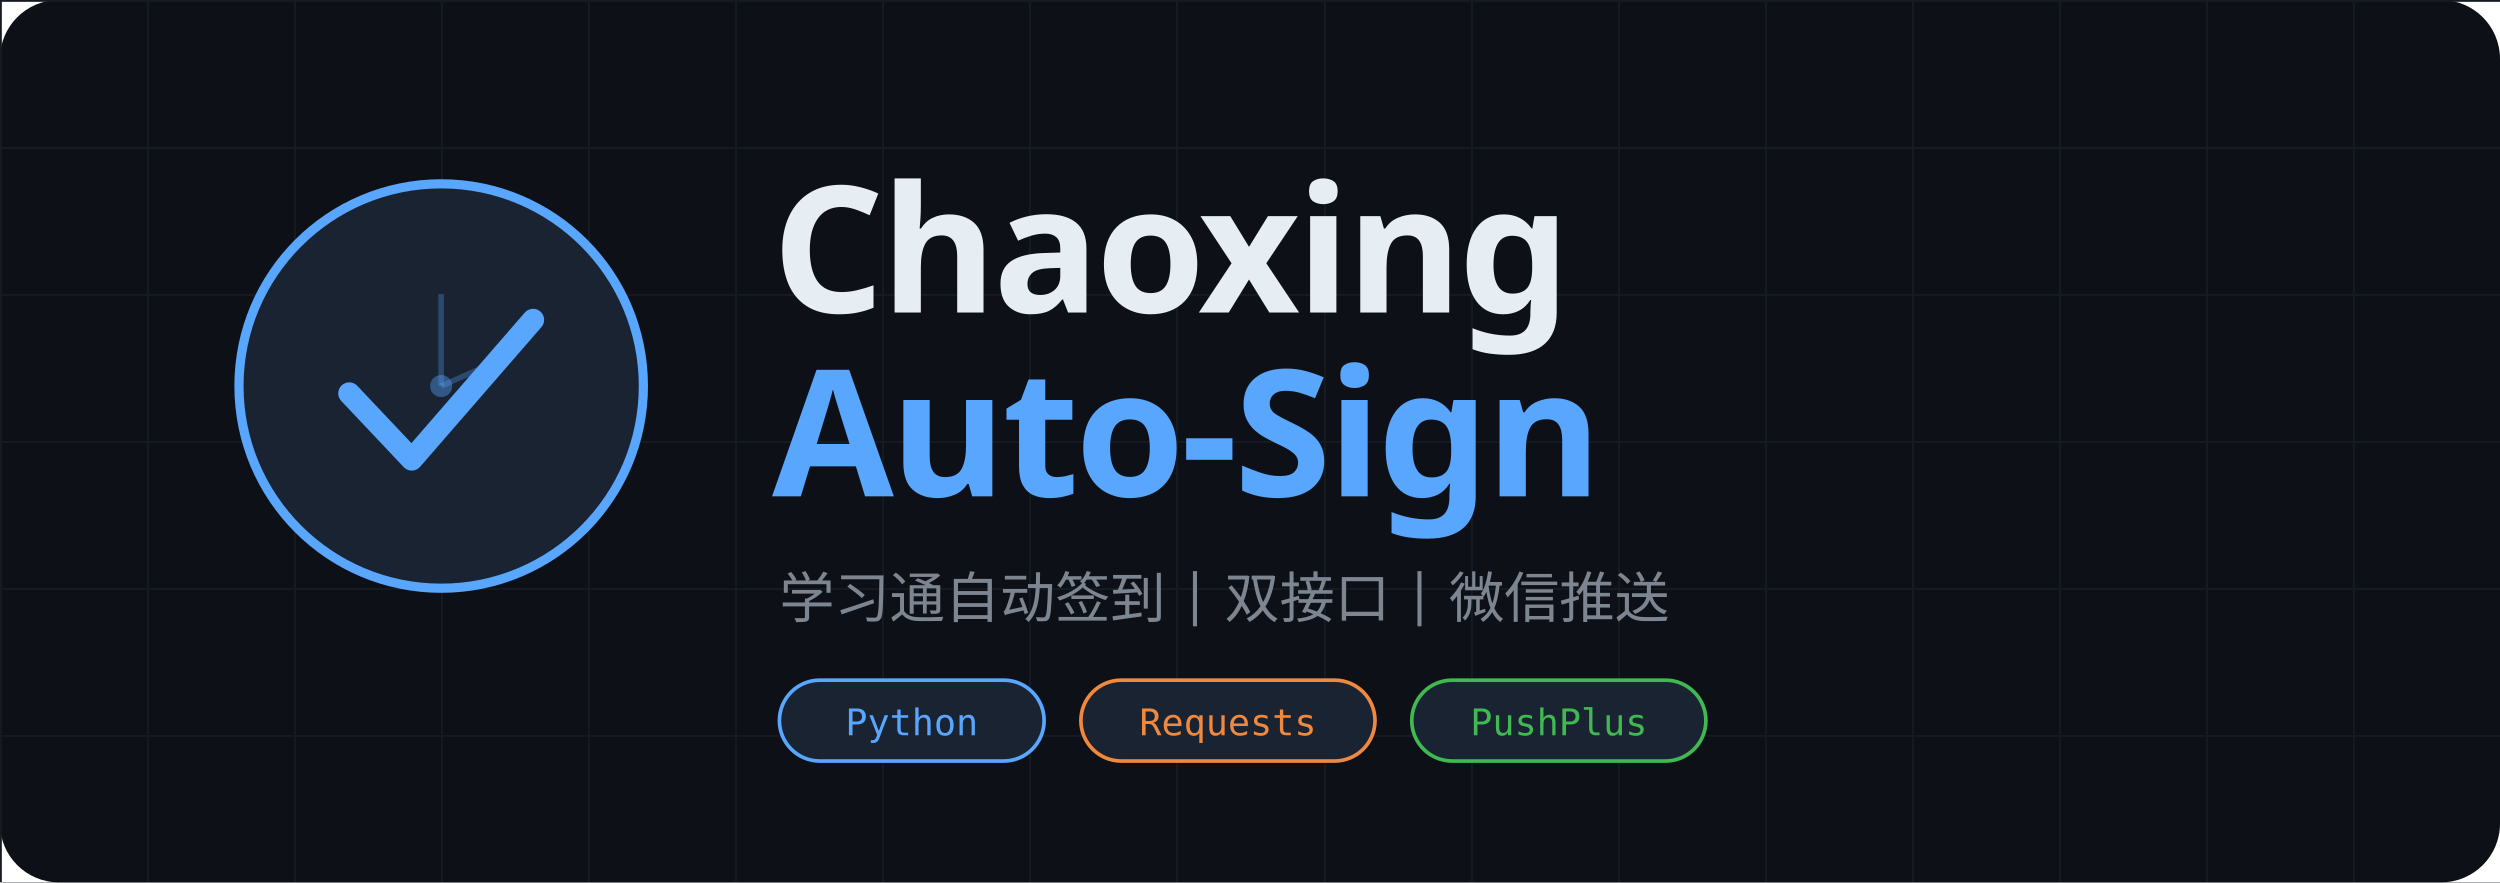
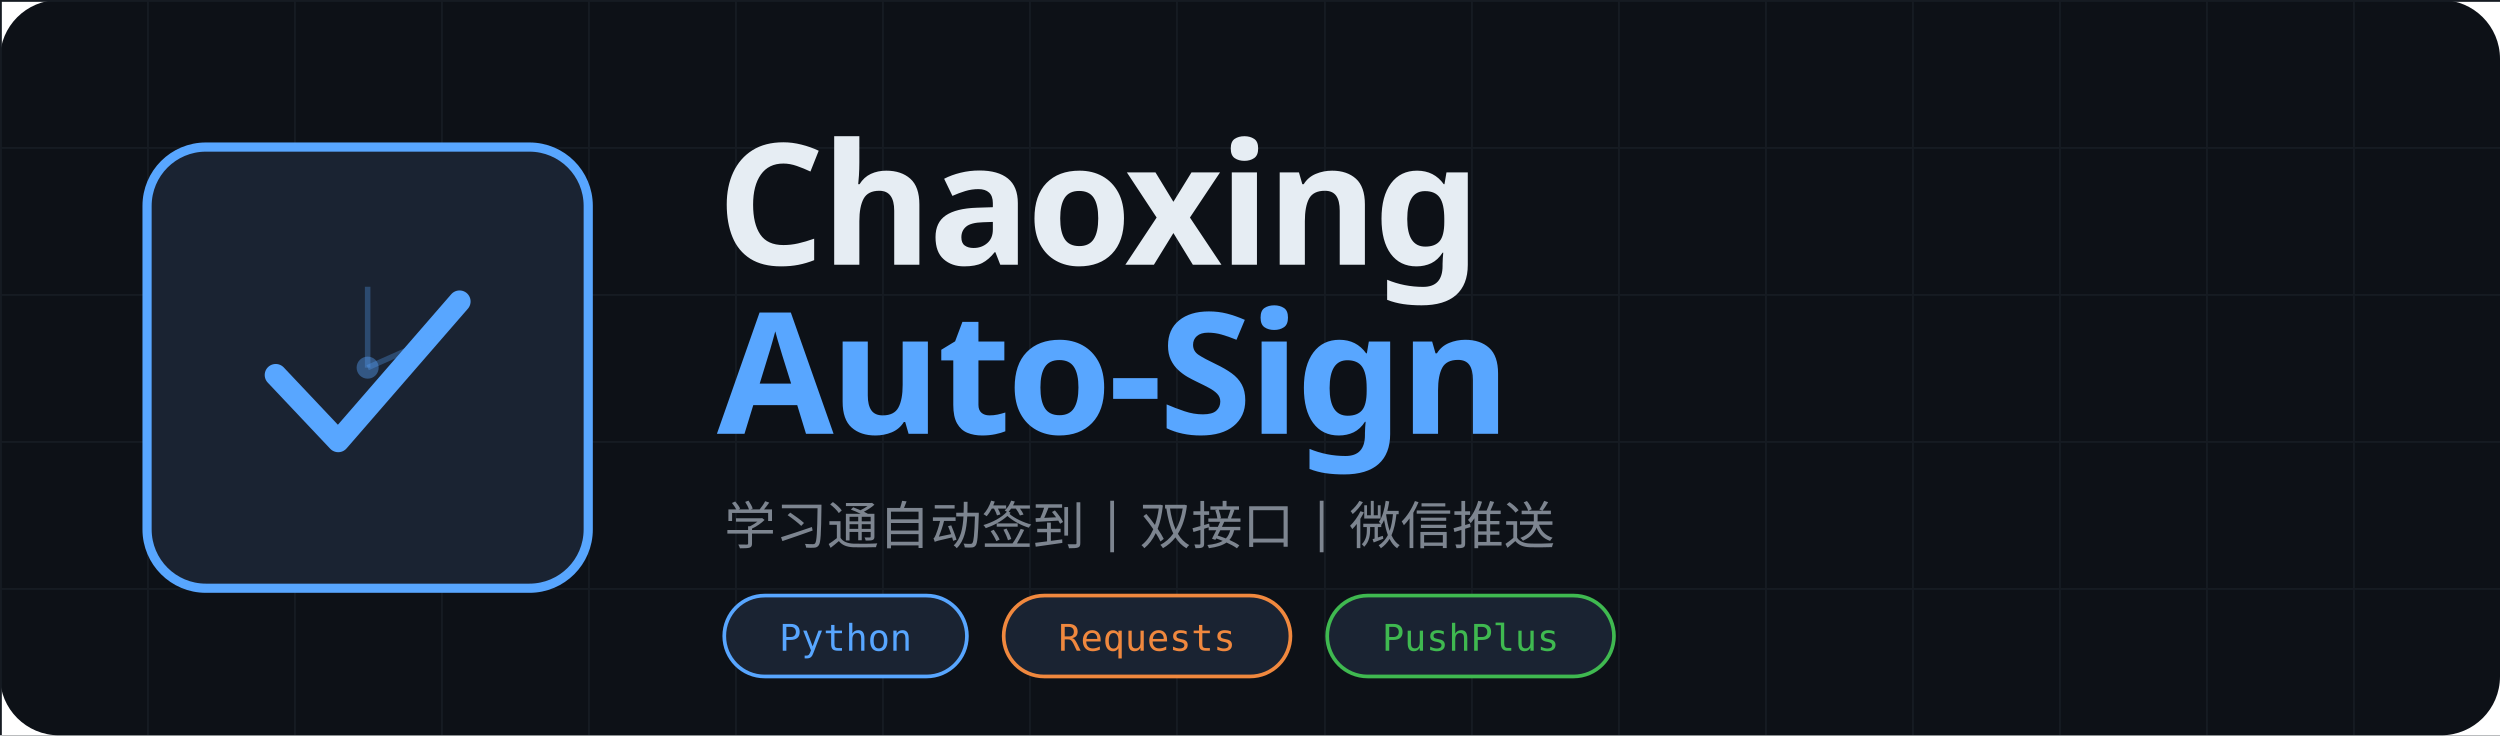
- <svg xmlns="http://www.w3.org/2000/svg" viewBox="0 0 680 240" fill="none">
-   <rect width="680" height="240" rx="16" fill="#0d1117" />
+ <svg xmlns="http://www.w3.org/2000/svg" viewBox="0 0 680 200" fill="none">
+   <rect width="680" height="200" rx="16" fill="#0d1117" />
  <defs>
-     <pattern id="grid" width="40" height="40" patternUnits="userSpaceOnUse">
-       <path d="M 40 0 L 0 0 0 40" fill="none" stroke="#161b22" stroke-width="1" />
+     <pattern id="g" width="40" height="40" patternUnits="userSpaceOnUse">
+       <path d="M40 0L0 0 0 40" fill="none" stroke="#161b22" stroke-width="1" />
    </pattern>
  </defs>
-   <rect width="680" height="240" fill="url(#grid)" />
-   <g transform="translate(60, 45)">
-     <circle cx="60" cy="60" r="55" fill="#1a2332" stroke="#58a6ff" stroke-width="2.5" />
+   <rect width="680" height="200" fill="url(#g)" />
+   <g transform="translate(40,40)">
+     <rect width="120" height="120" rx="16" fill="#1a2332" stroke="#58a6ff" stroke-width="2.5" />
    <path d="M35 62 L52 80 L85 42" stroke="#58a6ff" stroke-width="6" stroke-linecap="round" stroke-linejoin="round" fill="none" />
    <circle cx="60" cy="60" r="3" fill="#58a6ff" opacity="0.4" />
-     <line x1="60" y1="60" x2="60" y2="35" stroke="#58a6ff" stroke-width="1.5" opacity="0.3" />
+     <line x1="60" y1="60" x2="60" y2="38" stroke="#58a6ff" stroke-width="1.5" opacity="0.3" />
    <line x1="60" y1="60" x2="78" y2="52" stroke="#58a6ff" stroke-width="1.5" opacity="0.3" />
  </g>
-   <text x="210" y="85" font-family="'Segoe UI', system-ui, sans-serif" font-size="48" fill="#e6edf3" font-weight="700" letter-spacing="-1">Chaoxing</text>
-   <text x="210" y="135" font-family="'Segoe UI', system-ui, sans-serif" font-size="48" fill="#58a6ff" font-weight="700" letter-spacing="-1">Auto-Sign</text>
-   <text x="212" y="168" font-family="'Segoe UI', system-ui, sans-serif" font-size="15" fill="#7d8590">学习通自动签到 | 双接口 | 微信推送</text>
-   <g transform="translate(212, 185)">
-     <rect x="0" y="0" width="72" height="22" rx="11" fill="#1a2332" stroke="#58a6ff" stroke-width="1" />
-     <text x="36" y="15" font-family="monospace" font-size="10" fill="#58a6ff" text-anchor="middle">Python</text>
-     <rect x="82" y="0" width="80" height="22" rx="11" fill="#1a2332" stroke="#f0883e" stroke-width="1" />
-     <text x="122" y="15" font-family="monospace" font-size="10" fill="#f0883e" text-anchor="middle">Requests</text>
-     <rect x="172" y="0" width="80" height="22" rx="11" fill="#1a2332" stroke="#3fb950" stroke-width="1" />
-     <text x="212" y="15" font-family="monospace" font-size="10" fill="#3fb950" text-anchor="middle">PushPlus</text>
+   <text x="195" y="72" font-family="'Segoe UI',system-ui,sans-serif" font-size="46" fill="#e6edf3" font-weight="700" letter-spacing="-1">Chaoxing</text>
+   <text x="195" y="118" font-family="'Segoe UI',system-ui,sans-serif" font-size="46" fill="#58a6ff" font-weight="700" letter-spacing="-1">Auto-Sign</text>
+   <text x="197" y="148" font-family="'Segoe UI',system-ui,sans-serif" font-size="14" fill="#7d8590">学习通自动签到 | 双接口 | 微信推送</text>
+   <g transform="translate(197,162)">
+     <rect width="66" height="22" rx="11" fill="#1a2332" stroke="#58a6ff" stroke-width="1" />
+     <text x="33" y="15" font-family="monospace" font-size="10" fill="#58a6ff" text-anchor="middle">Python</text>
+     <rect x="76" width="78" height="22" rx="11" fill="#1a2332" stroke="#f0883e" stroke-width="1" />
+     <text x="115" y="15" font-family="monospace" font-size="10" fill="#f0883e" text-anchor="middle">Requests</text>
+     <rect x="164" width="78" height="22" rx="11" fill="#1a2332" stroke="#3fb950" stroke-width="1" />
+     <text x="203" y="15" font-family="monospace" font-size="10" fill="#3fb950" text-anchor="middle">PushPlus</text>
  </g>
</svg>
